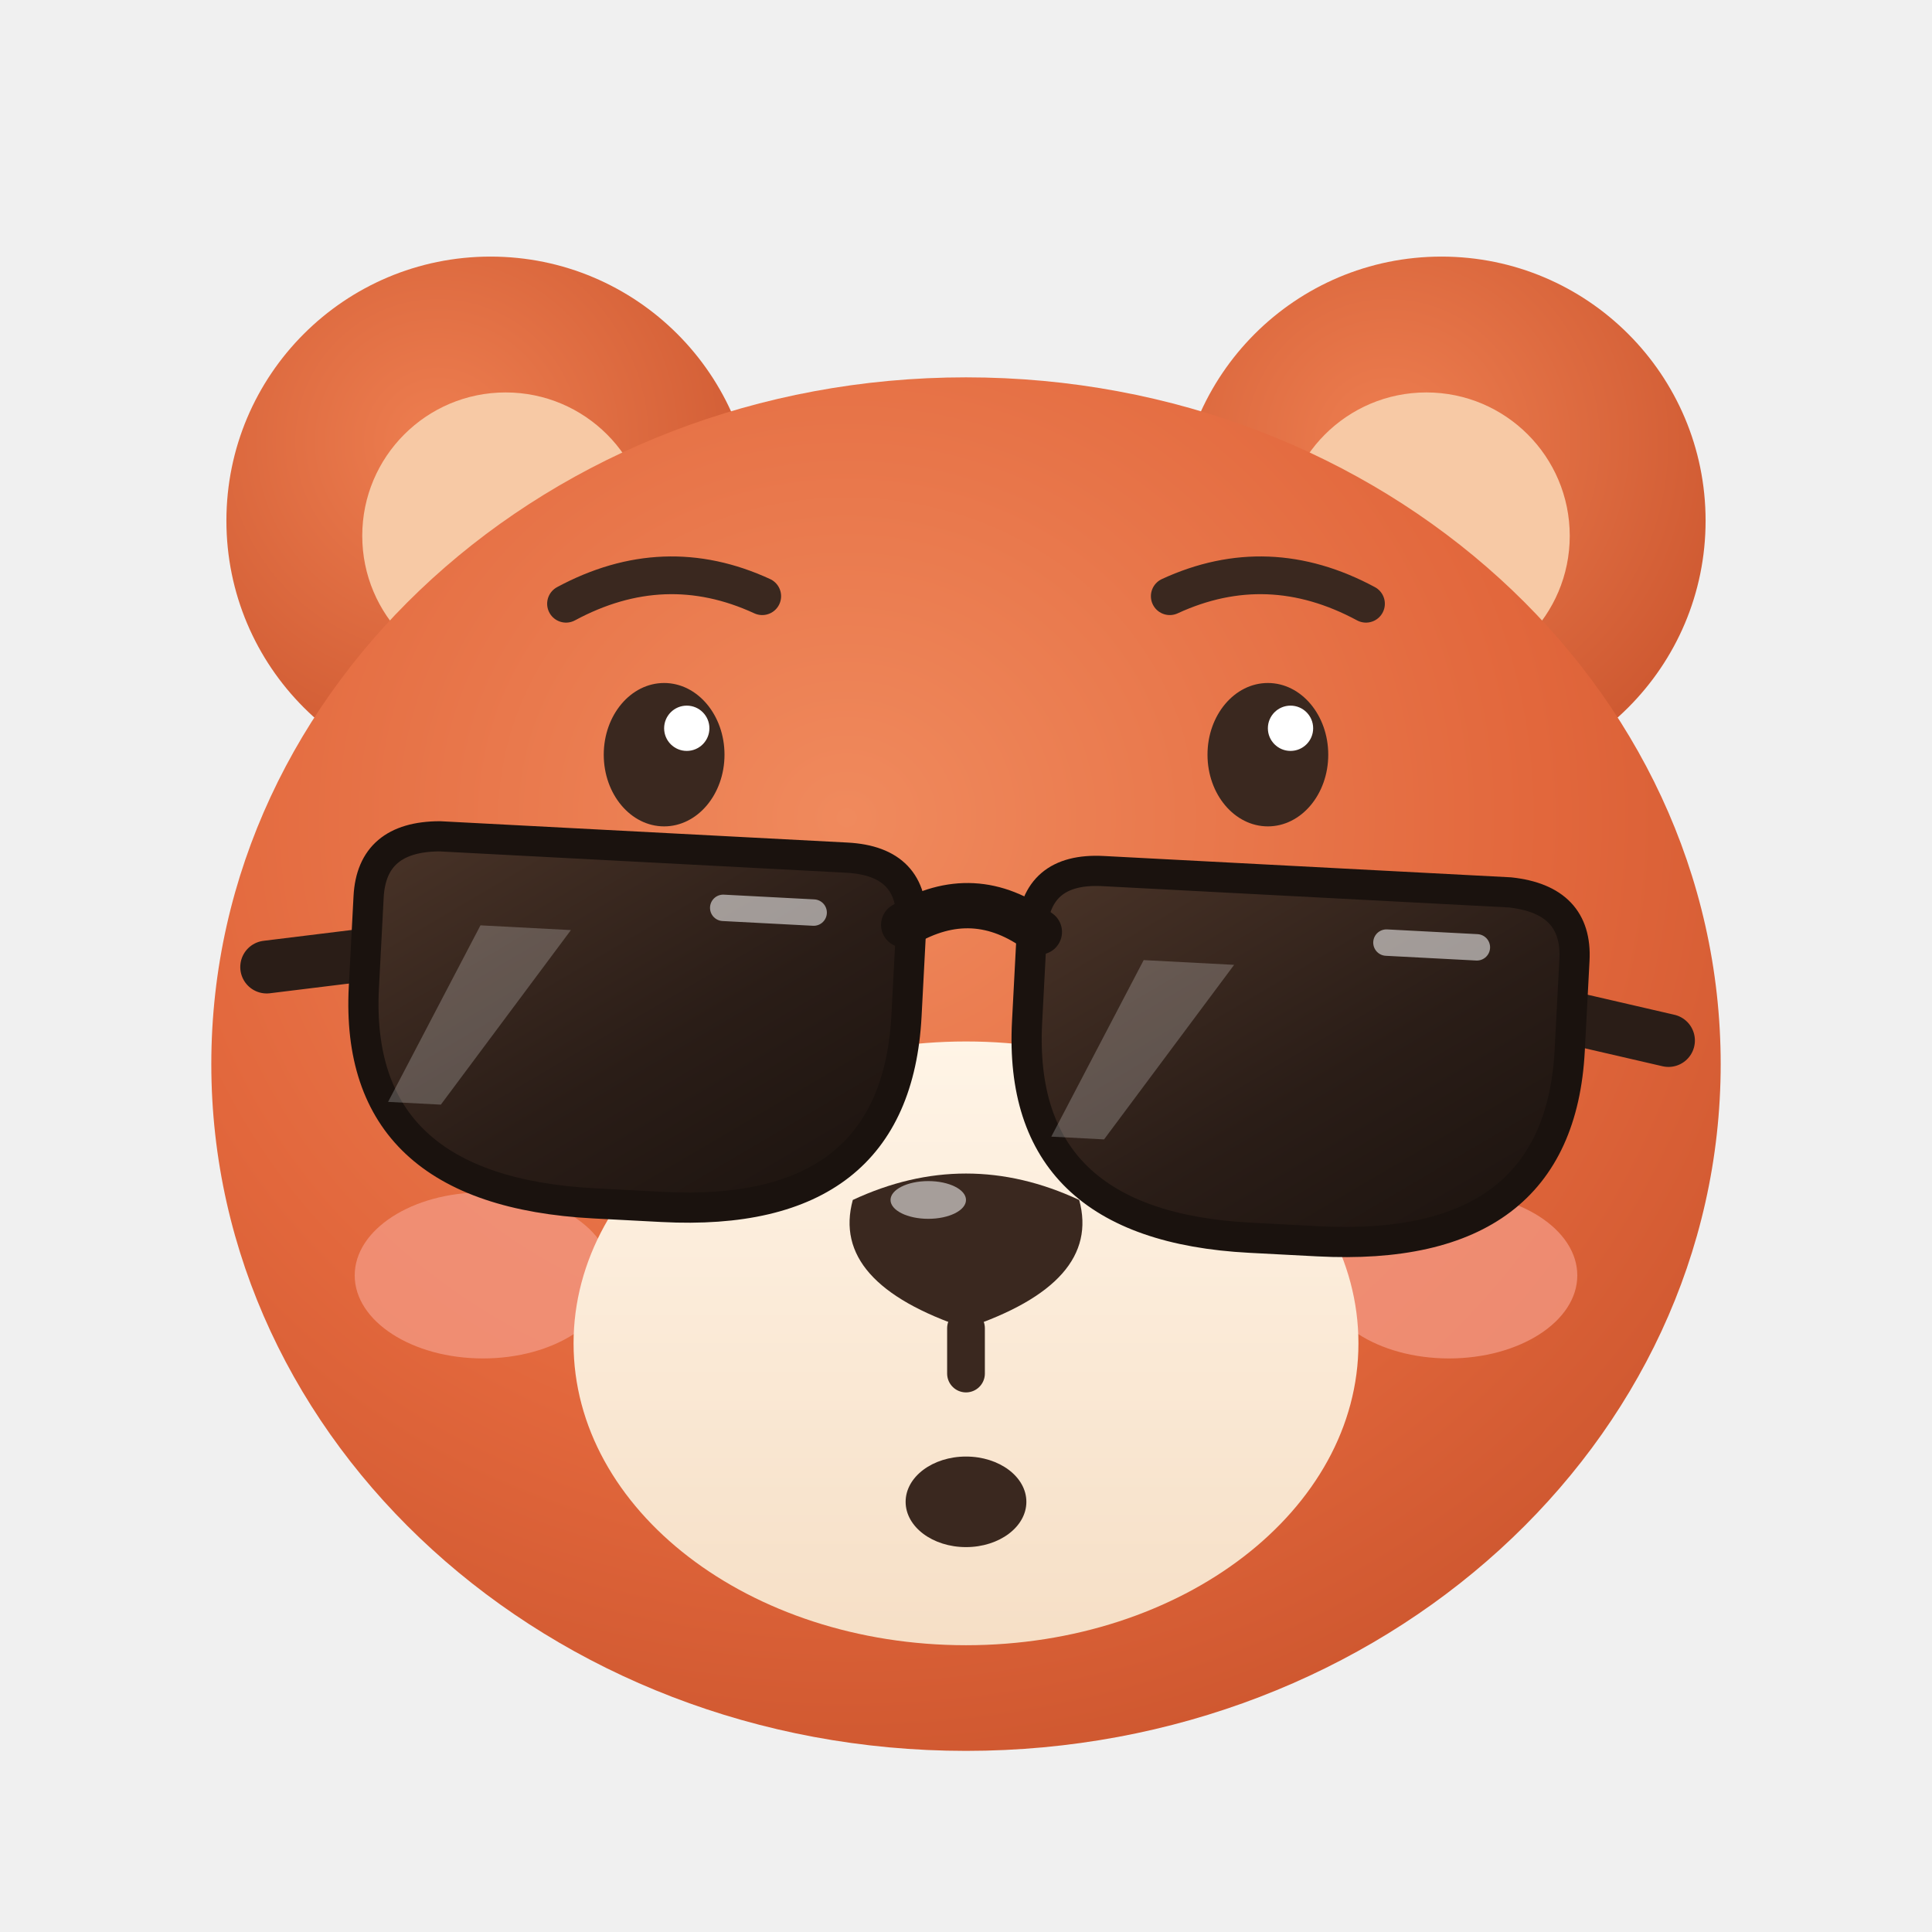
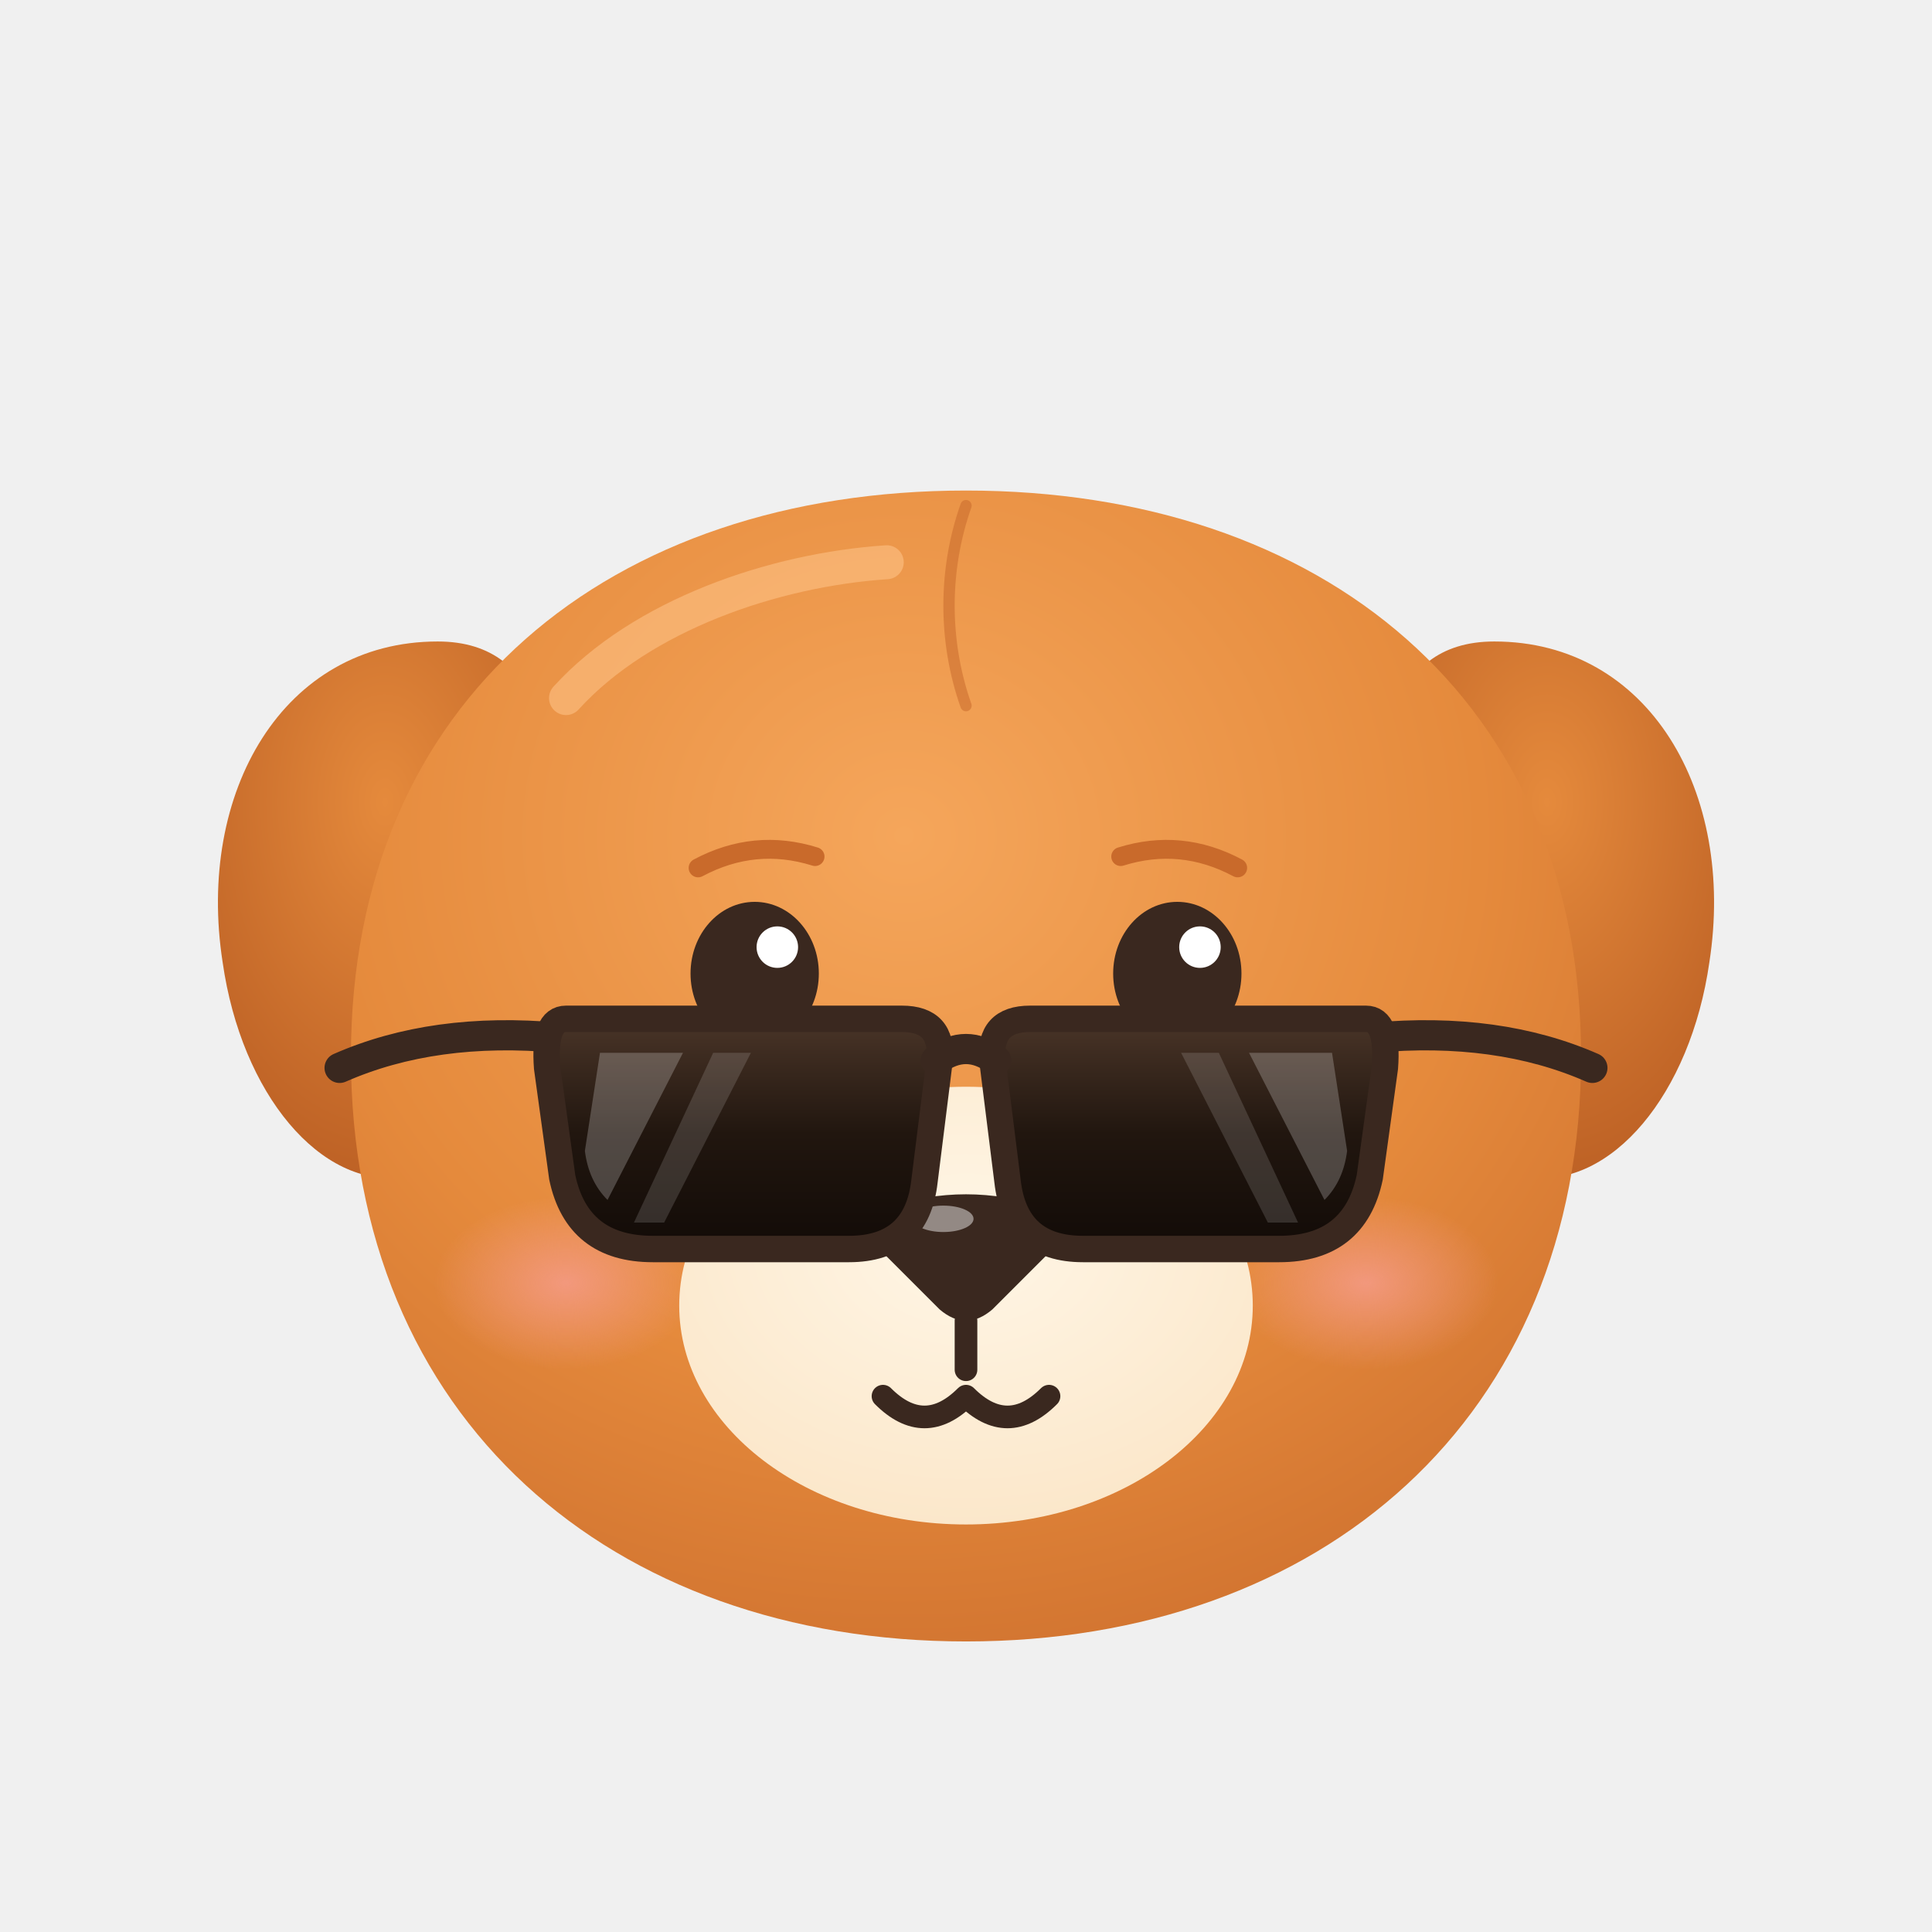
- <svg xmlns="http://www.w3.org/2000/svg" viewBox="0 0 512 512">
+ <svg xmlns="http://www.w3.org/2000/svg" viewBox="0 0 1024 1024">
  <defs>
-     <radialGradient id="fur" cx=".42" cy=".32" r=".78">
-       <stop offset="0" stop-color="#F08A5D" />
-       <stop offset=".6" stop-color="#E2673C" />
-       <stop offset="1" stop-color="#C9532C" />
+     <radialGradient id="fur" cx=".45" cy=".3" r=".85">
+       <stop offset="0" stop-color="#F5A65B" />
+       <stop offset=".55" stop-color="#E58A3C" />
+       <stop offset="1" stop-color="#C96A2B" />
    </radialGradient>
-     <radialGradient id="ear" cx=".4" cy=".35" r=".8">
-       <stop offset="0" stop-color="#EE7E50" />
-       <stop offset="1" stop-color="#C9532C" />
+     <radialGradient id="ear" cx=".5" cy=".3" r=".8">
+       <stop offset="0" stop-color="#E58A3C" />
+       <stop offset="1" stop-color="#B85C22" />
    </radialGradient>
-     <linearGradient id="lens" x1="0" y1="0" x2="1" y2="1">
-       <stop offset="0" stop-color="#4A3428" />
-       <stop offset=".55" stop-color="#2A1D17" />
-       <stop offset="1" stop-color="#1A120E" />
+     <radialGradient id="cream" cx=".5" cy=".35" r=".7">
+       <stop offset="0" stop-color="#FFF6E6" />
+       <stop offset="1" stop-color="#FBE6C8" />
+     </radialGradient>
+     <linearGradient id="lens" x1="0" y1="0" x2="0" y2="1">
+       <stop offset="0" stop-color="#4A3528" />
+       <stop offset=".5" stop-color="#21160F" />
+       <stop offset="1" stop-color="#120B07" />
    </linearGradient>
-     <linearGradient id="muz" x1="0" y1="0" x2="0" y2="1">
-       <stop offset="0" stop-color="#FFF4E6" />
-       <stop offset="1" stop-color="#F6DFC6" />
+     <linearGradient id="hny" x1="0" y1="0" x2="0" y2="1">
+       <stop offset="0" stop-color="#FFD27A" />
+       <stop offset="1" stop-color="#E39A2A" />
    </linearGradient>
+     <radialGradient id="blush" cx=".5" cy=".5" r=".5">
+       <stop offset="0" stop-color="#F49A84" stop-opacity=".9" />
+       <stop offset="1" stop-color="#F49A84" stop-opacity="0" />
+     </radialGradient>
  </defs>
-   <circle cx="130" cy="138" r="70" fill="url(#ear)" />
-   <circle cx="382" cy="138" r="70" fill="url(#ear)" />
-   <circle cx="134" cy="142" r="38" fill="#F7C9A5" />
-   <circle cx="378" cy="142" r="38" fill="#F7C9A5" />
-   <ellipse cx="256" cy="282" rx="200" ry="182" fill="url(#fur)" />
-   <ellipse cx="128" cy="338" rx="34" ry="22" fill="#F49A84" opacity=".75" />
-   <ellipse cx="384" cy="338" rx="34" ry="22" fill="#F49A84" opacity=".75" />
-   <ellipse cx="256" cy="356" rx="104" ry="80" fill="url(#muz)" />
-   <path d="M226 318 Q256 304 286 318 Q292 340 256 352 Q220 340 226 318 Z" fill="#3A281F" />
-   <ellipse cx="246" cy="318" rx="10" ry="5" fill="#fff" opacity=".55" />
-   <path d="M256 352 V364" fill="none" stroke="#3A281F" stroke-width="10" stroke-linecap="round" stroke-linejoin="round" />
-   <ellipse cx="176" cy="200" rx="16" ry="19" fill="#3A281F" />
-   <circle cx="182" cy="193" r="6" fill="#fff" />
-   <ellipse cx="336" cy="200" rx="16" ry="19" fill="#3A281F" />
-   <circle cx="342" cy="193" r="6" fill="#fff" />
-   <path d="M150 160 Q176 146 202 158 M310 158 Q336 146 362 160" fill="none" stroke="#3A281F" stroke-width="10" stroke-linecap="round" />
-   <g transform="translate(0 24) rotate(3 256 250)">
-     <path d="M70 242 L104 236 M442 242 L408 236" stroke="#2A1D17" stroke-width="14" stroke-linecap="round" />
-     <path d="M96 222 Q96 206 114 205 H222 Q240 205 240 222 V246 Q240 300 178 300 H160 Q96 300 96 246 Z" fill="url(#lens)" stroke="#1A120E" stroke-width="8" />
-     <path d="M416 222 Q416 206 398 205 H290 Q272 205 272 222 V246 Q272 300 334 300 H352 Q416 300 416 246 Z" fill="url(#lens)" stroke="#1A120E" stroke-width="8" />
-     <path d="M238 222 Q256 210 274 222" fill="none" stroke="#1A120E" stroke-width="12" stroke-linecap="round" />
-     <path d="M126 228 L150 228 L118 276 L104 276 Z" fill="#fff" opacity=".22" />
-     <path d="M302 228 L326 228 L294 276 L280 276 Z" fill="#fff" opacity=".22" />
-     <path d="M190 220 H214" stroke="#fff" stroke-width="7" stroke-linecap="round" opacity=".55" />
-     <path d="M366 220 H390" stroke="#fff" stroke-width="7" stroke-linecap="round" opacity=".55" />
+   <g transform="translate(0 40) scale(1)">
+     <path d="M232 300C150 300 104 380 118 470C128 540 170 590 214 584C262 578 280 500 290 430C298 360 290 300 232 300Z" fill="url(#ear)" />
+     <path d="M792 300C874 300 920 380 906 470C896 540 854 590 810 584C762 578 744 500 734 430C726 360 734 300 792 300Z" fill="url(#ear)" />
+     <path d="M512 220C700 220 838 330 838 520C838 712 700 830 512 830C324 830 186 712 186 520C186 330 324 220 512 220Z" fill="url(#fur)" />
+     <path d="M512 228C500 262 500 300 512 334" fill="none" stroke="#C96A2B" stroke-width="6" stroke-linecap="round" opacity=".55" />
+     <path d="M300 330C340 286 410 262 470 258" fill="none" stroke="#FFC48A" stroke-width="18" stroke-linecap="round" opacity=".55" />
+     <ellipse cx="300" cy="640" rx="70" ry="46" fill="url(#blush)" />
+     <ellipse cx="724" cy="640" rx="70" ry="46" fill="url(#blush)" />
+     <ellipse cx="512" cy="652" rx="152" ry="116" fill="url(#cream)" />
+     <path d="M470 600Q512 586 554 600Q566 606 556 624L526 654Q512 666 498 654L468 624Q458 606 470 600Z" fill="#3A281F" />
+     <ellipse cx="500" cy="606" rx="16" ry="7" fill="#fff" opacity=".45" />
+     <path d="M512 660V686M468 700Q490 722 512 700Q534 722 556 700" fill="none" stroke="#3A281F" stroke-width="12" stroke-linecap="round" stroke-linejoin="round" />
+     <ellipse cx="400" cy="476" rx="34" ry="38" fill="#3A281F" />
+     <circle cx="412" cy="462" r="11" fill="#fff" />
+     <ellipse cx="624" cy="476" rx="34" ry="38" fill="#3A281F" />
+     <circle cx="636" cy="462" r="11" fill="#fff" />
+     <g transform="translate(0 70)">
+       <g transform="rotate(0 512 486)">
+         <path d="M180 456Q230 434 296 440" fill="none" stroke="#3A281F" stroke-width="16" stroke-linecap="round" />
+         <path d="M844 456Q794 434 728 440" fill="none" stroke="#3A281F" stroke-width="16" stroke-linecap="round" />
+         <g>
+           <path d="M300 430H478Q500 430 498 452L490 516Q486 552 450 552H346Q306 552 298 514L290 456Q288 430 300 430Z" fill="url(#lens)" stroke="#3A281F" stroke-width="14" stroke-linejoin="round" />
+           <path d="M318 448L362 448L322 526Q312 516 310 500Z" fill="#fff" opacity=".22" />
+           <path d="M378 448L398 448L352 538L336 538Z" fill="#fff" opacity=".14" />
+         </g>
+         <g transform="translate(1024 0) scale(-1 1)">
+           <path d="M300 430H478Q500 430 498 452L490 516Q486 552 450 552H346Q306 552 298 514L290 456Q288 430 300 430Z" fill="url(#lens)" stroke="#3A281F" stroke-width="14" stroke-linejoin="round" />
+           <path d="M318 448L362 448L322 526Q312 516 310 500Z" fill="#fff" opacity=".22" />
+           <path d="M378 448L398 448L352 538L336 538Z" fill="#fff" opacity=".14" />
+         </g>
+         <path d="M496 452Q512 440 528 452" fill="none" stroke="#3A281F" stroke-width="16" stroke-linecap="round" />
+       </g>
+     </g>
+     <path d="M370 420Q400 404 432 414M594 414Q626 404 656 420" fill="none" stroke="#C96A2B" stroke-width="10" stroke-linecap="round" />
  </g>
-   <ellipse cx="256" cy="398" rx="16" ry="12" fill="#3A281F" />
</svg>
